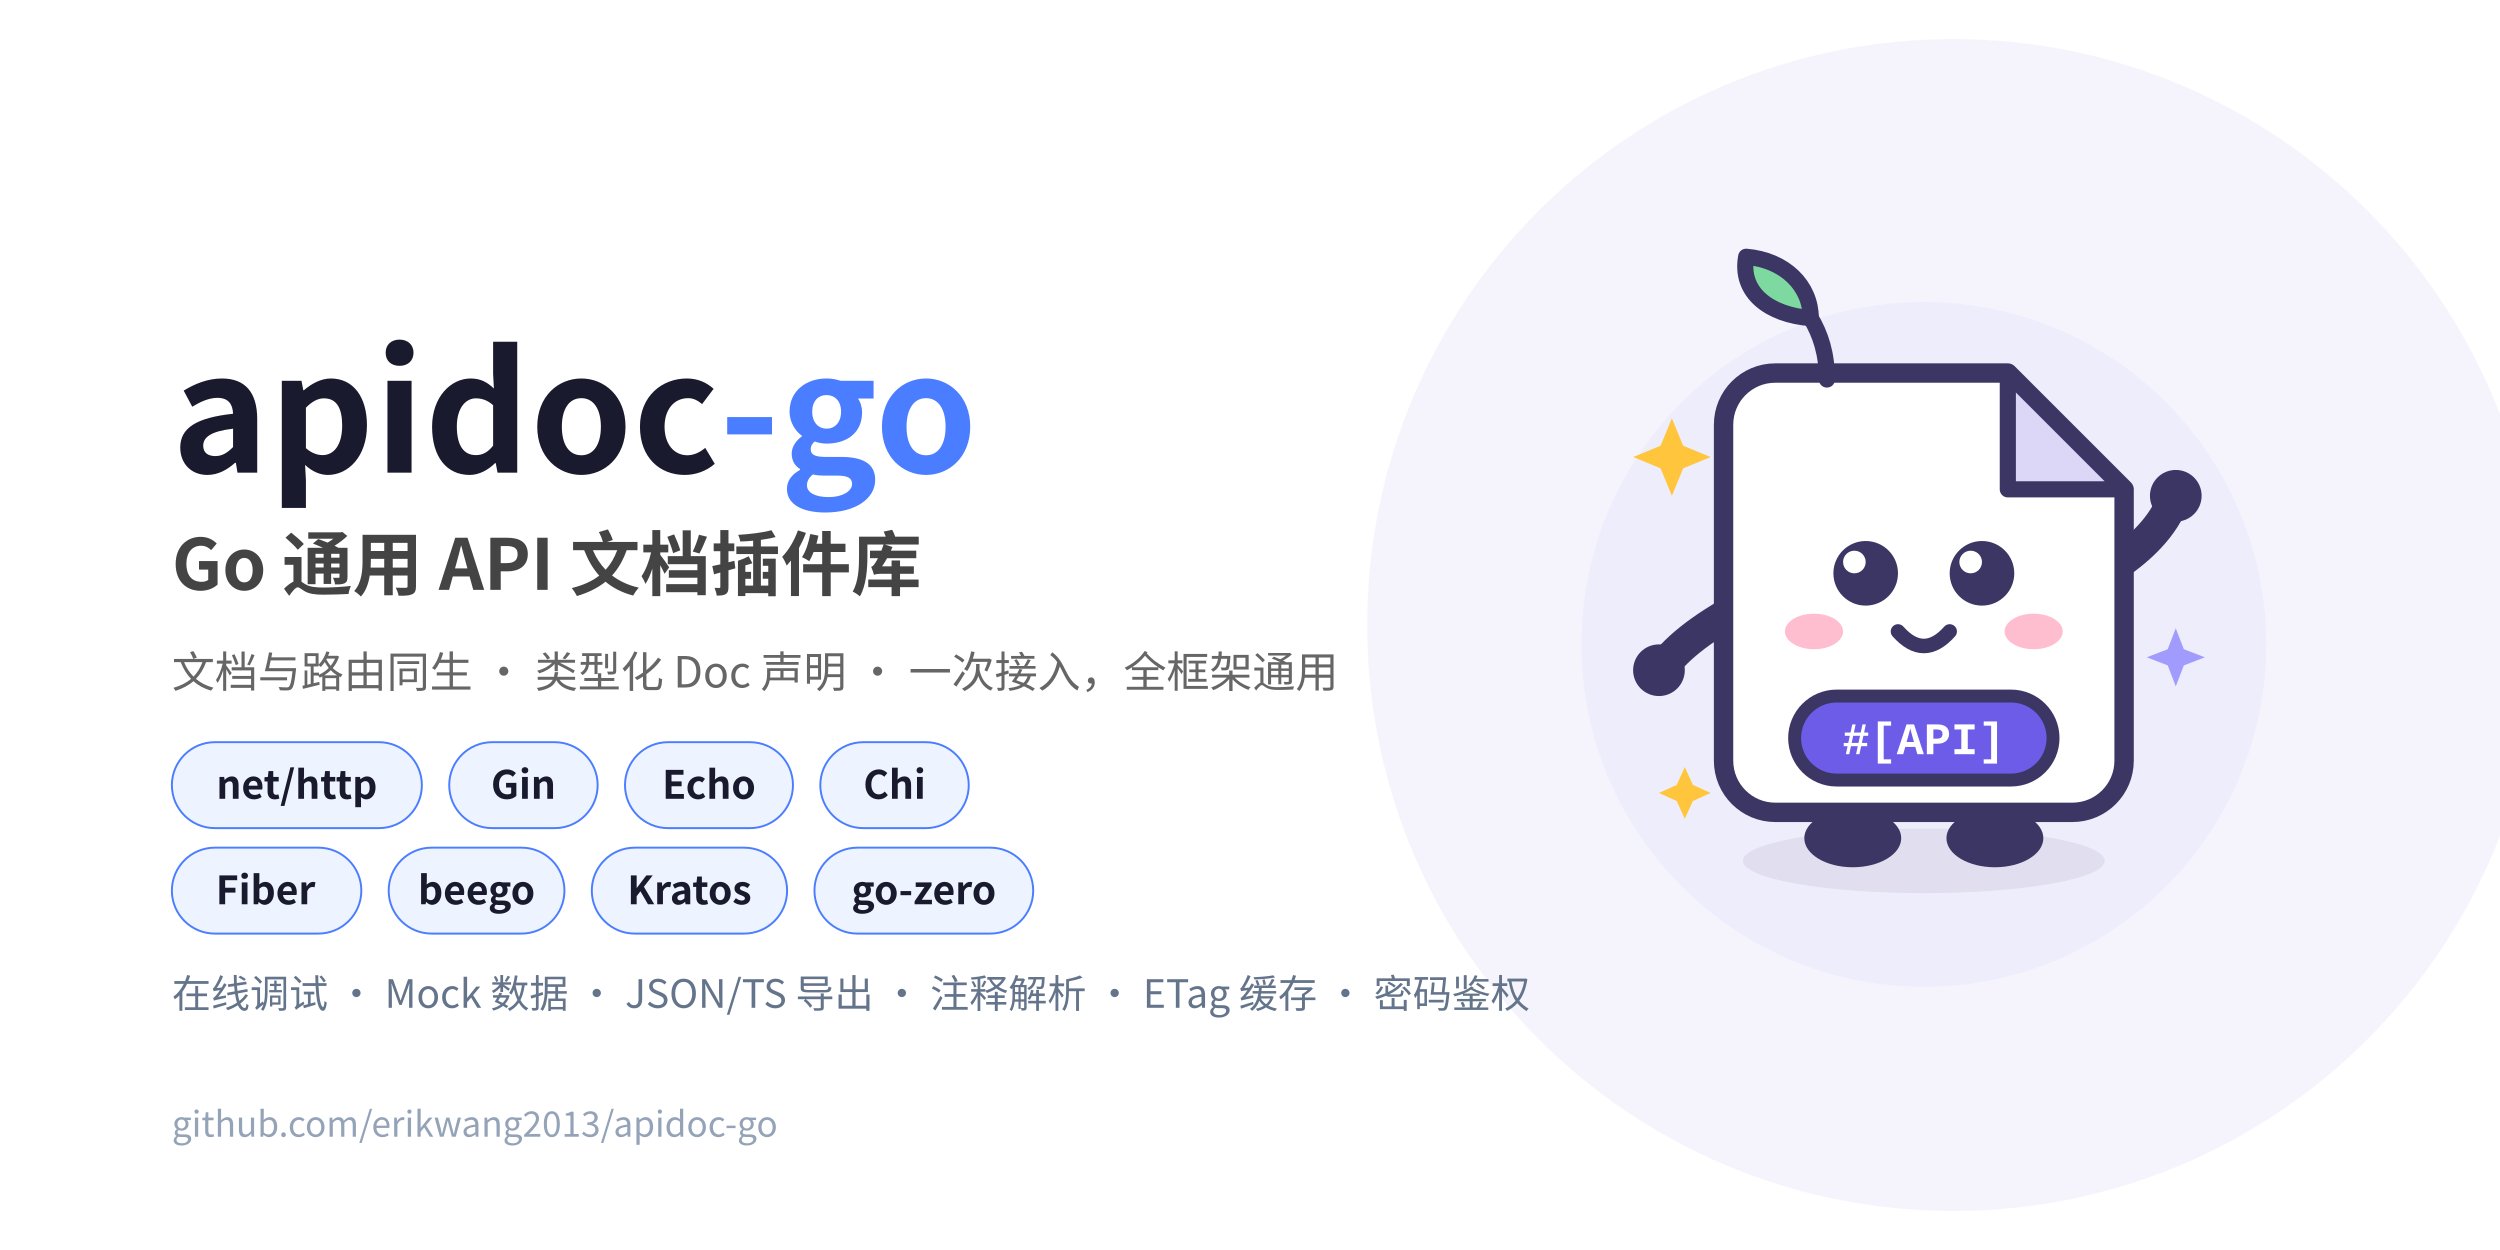
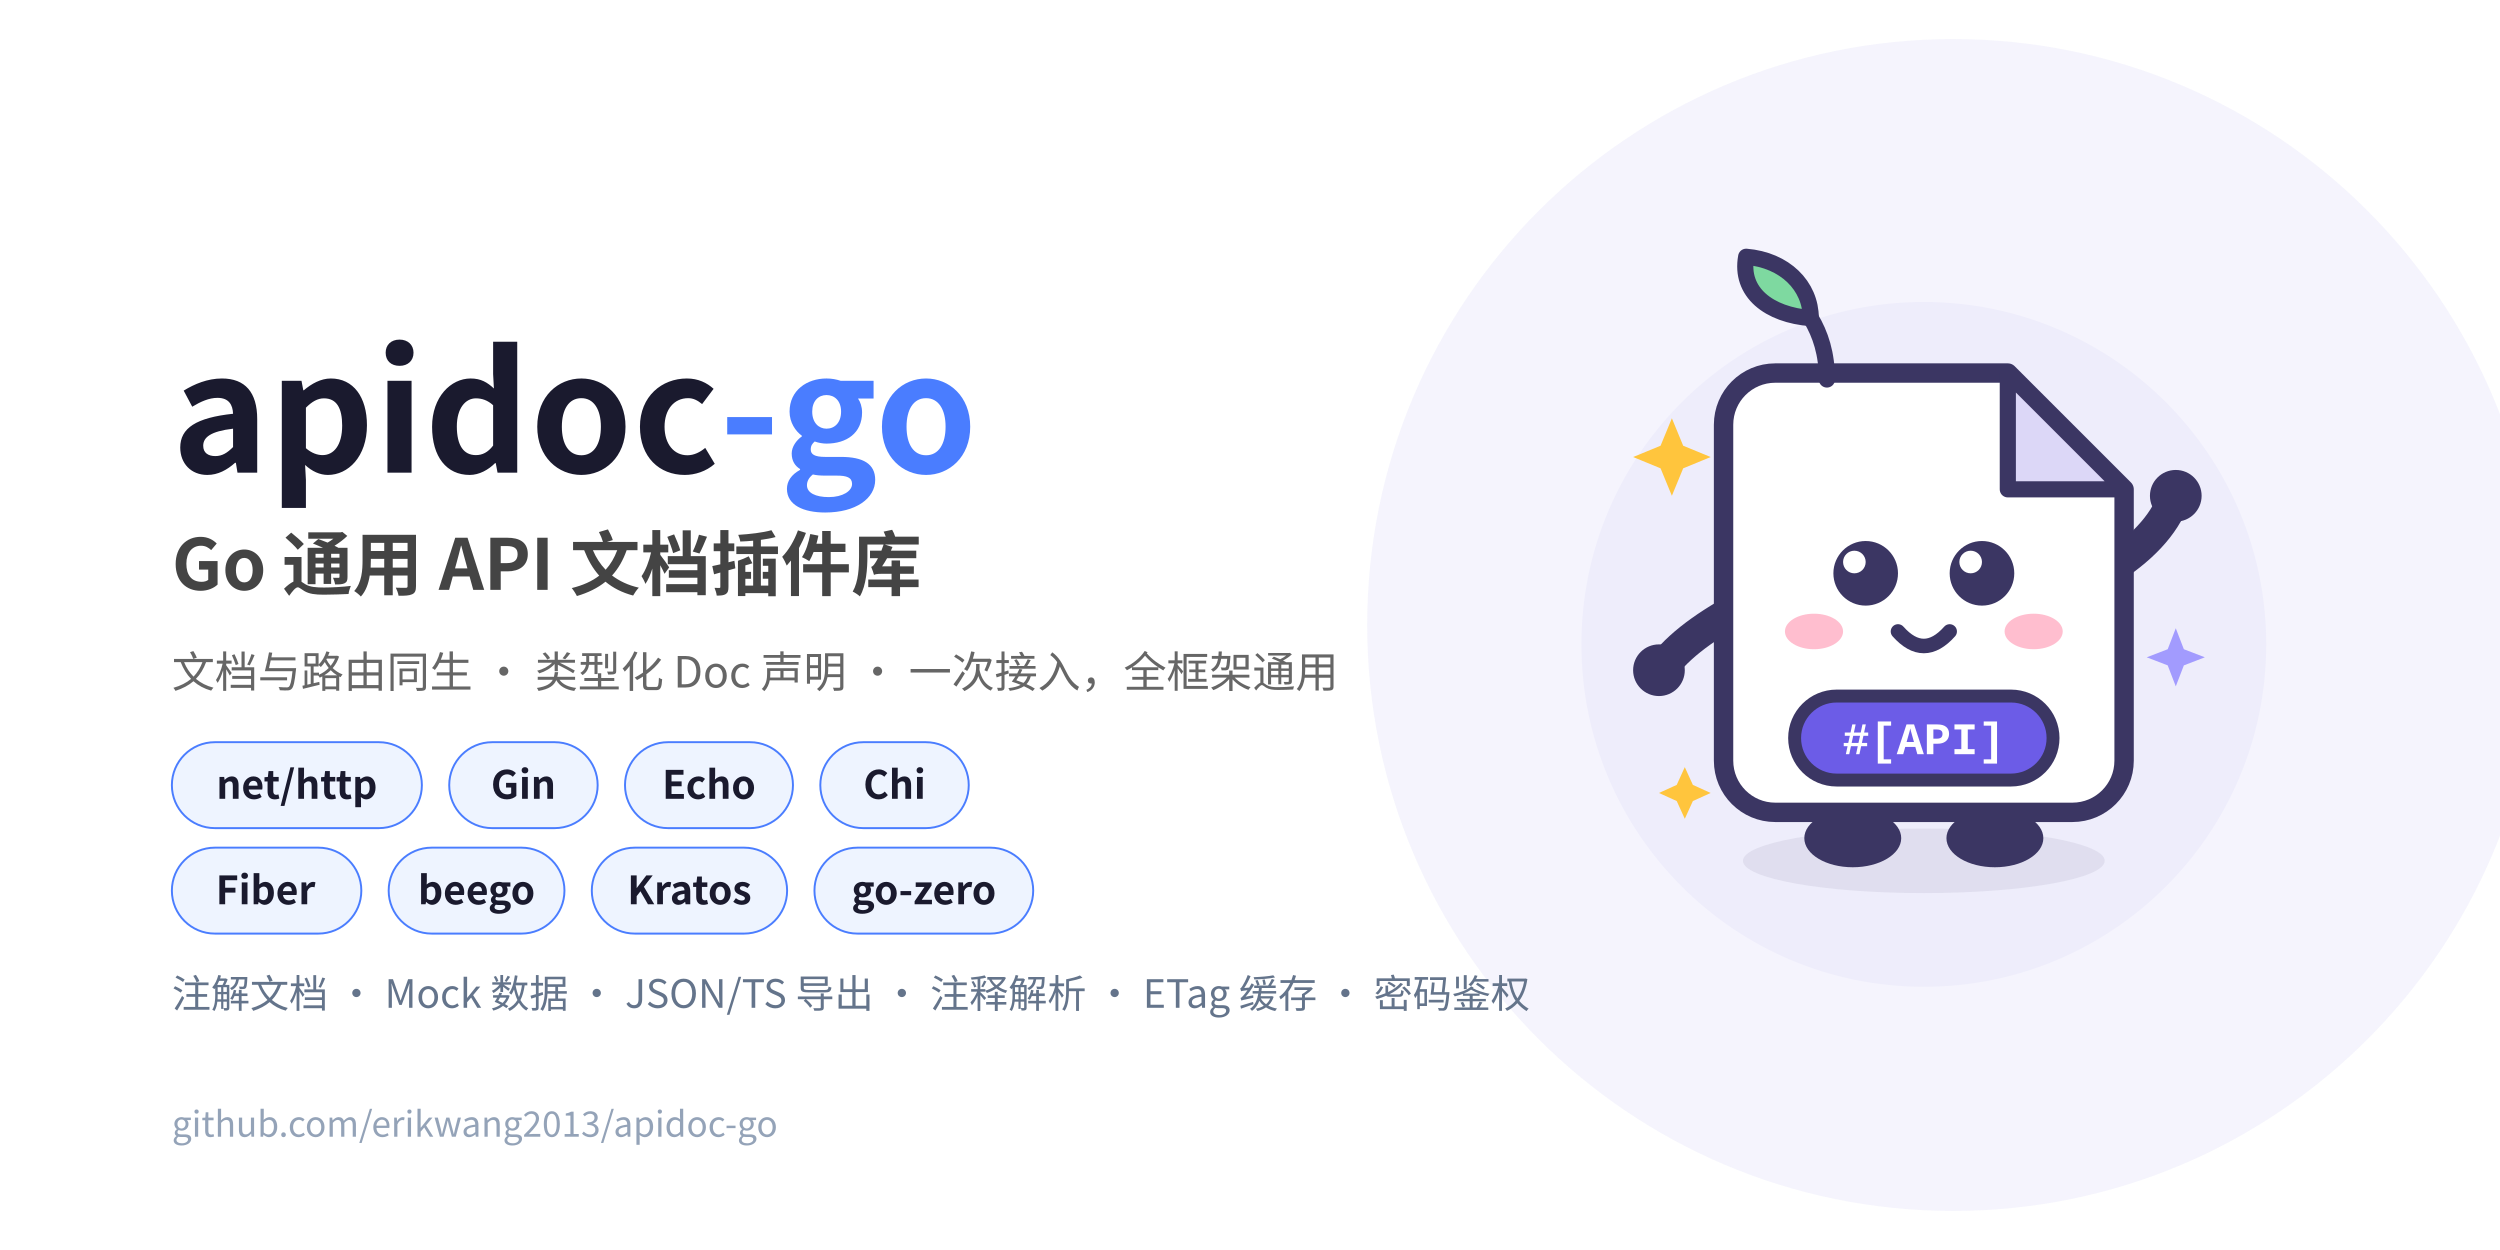
<svg xmlns="http://www.w3.org/2000/svg" width="1280" height="640" viewBox="0 0 1280 640" font-family="'Noto Sans CJK SC', 'Source Han Sans SC', sans-serif">
  <rect width="1280" height="640" fill="#ffffff" />
  <circle cx="1000" cy="320" r="300" fill="#EEEDFB" opacity=".6" />
  <text x="88" y="242" font-size="84" font-weight="800" fill="#1a1a2e">apidoc<tspan fill="#4a7dff">-go</tspan>
  </text>
  <text x="88" y="302" font-size="36" font-weight="600" fill="#444">Go 通用 API 文档插件库</text>
  <text x="88" y="352" font-size="22" fill="#666">文档与路由同生 · 类型化 Doc 声明 · 一次接入，全框架通用</text>
  <g font-size="20" font-weight="600">
    <rect x="88" y="380" width="128" height="44" rx="22" fill="#eef4ff" stroke="#4a7dff" />
    <text x="152" y="409" text-anchor="middle" fill="#1a1a2e">net/http</text>
    <rect x="230" y="380" width="76" height="44" rx="22" fill="#eef4ff" stroke="#4a7dff" />
    <text x="268" y="409" text-anchor="middle" fill="#1a1a2e">Gin</text>
    <rect x="320" y="380" width="86" height="44" rx="22" fill="#eef4ff" stroke="#4a7dff" />
    <text x="363" y="409" text-anchor="middle" fill="#1a1a2e">Echo</text>
    <rect x="420" y="380" width="76" height="44" rx="22" fill="#eef4ff" stroke="#4a7dff" />
    <text x="458" y="409" text-anchor="middle" fill="#1a1a2e">Chi</text>
    <rect x="88" y="434" width="97" height="44" rx="22" fill="#eef4ff" stroke="#4a7dff" />
    <text x="136" y="463" text-anchor="middle" fill="#1a1a2e">Fiber</text>
    <rect x="199" y="434" width="90" height="44" rx="22" fill="#eef4ff" stroke="#4a7dff" />
    <text x="244" y="463" text-anchor="middle" fill="#1a1a2e">beego</text>
    <rect x="303" y="434" width="100" height="44" rx="22" fill="#eef4ff" stroke="#4a7dff" />
    <text x="353" y="463" text-anchor="middle" fill="#1a1a2e">Kratos</text>
    <rect x="417" y="434" width="112" height="44" rx="22" fill="#eef4ff" stroke="#4a7dff" />
    <text x="473" y="463" text-anchor="middle" fill="#1a1a2e">go-zero</text>
  </g>
-   <text x="88" y="516" font-size="20" fill="#64748b">在线调试 · Mock 数据 · JSON/TS 导出 · 注释解析 · ETag 缓存 · 密码鉴权</text>
+   <text x="88" y="516" font-size="20" fill="#64748b">注解文档 · Mock 数据 · JSON/TS 导出 · 注释解析 · ETag 缓存 · 密码鉴权</text>
  <text x="88" y="582" font-size="18" fill="#94a3b8">github.com/erikwang2013/apidoc-go</text>
  <svg x="770" y="105" width="430" height="430" viewBox="0 0 260 260" role="img" aria-label="Apidoc 宠物">
    <circle cx="130" cy="136" r="106" fill="#EEEDFB" />
    <ellipse cx="130" cy="203" rx="56" ry="10" fill="#3B3663" opacity=".08" />
    <g stroke-linecap="round" stroke-linejoin="round">
      <g fill="none" stroke="#3B3663" stroke-width="10">
        <path d="M 78 122 Q 58 132 50 142" />
        <path d="M 182 116 Q 200 106 206 94" />
      </g>
      <g fill="#3B3663">
        <ellipse cx="108" cy="196" rx="15" ry="9" />
        <ellipse cx="152" cy="196" rx="15" ry="9" />
      </g>
      <path d="M 84 52 H 156 L 192 88 V 172 A 16 16 0 0 1 176 188 H 84 A 16 16 0 0 1 68 172 V 68 A 16 16 0 0 1 84 52 Z" fill="#FFFFFF" stroke="#3B3663" stroke-width="6" />
      <path d="M 156 52 L 156 88 L 192 88 Z" fill="#DCD7F7" stroke="#3B3663" stroke-width="5" />
      <path d="M 100 54 C 100 46 98 40 95 35" fill="none" stroke="#3B3663" stroke-width="5" />
      <path d="M 95 35 C 82 34 73 27 75 16 C 87 17 95 25 95 35 Z" fill="#7ED9A0" stroke="#3B3663" stroke-width="5" />
      <g fill="#3B3663">
        <circle cx="112" cy="114" r="10" />
        <circle cx="148" cy="114" r="10" />
      </g>
      <g fill="#FFFFFF">
        <circle cx="108.5" cy="110.5" r="3.5" />
        <circle cx="144.5" cy="110.5" r="3.5" />
      </g>
      <g fill="#FFB3C7" opacity=".85">
        <ellipse cx="96" cy="132" rx="9" ry="5.5" />
        <ellipse cx="164" cy="132" rx="9" ry="5.5" />
      </g>
      <path d="M 122 132 Q 130 141 138 132" fill="none" stroke="#3B3663" stroke-width="4.5" />
      <rect x="90" y="152" width="80" height="26" rx="13" fill="#6C5CE7" stroke="#3B3663" stroke-width="4" />
      <text x="130" y="170" text-anchor="middle" font-family="SFMono-Regular, Consolas, 'Liberation Mono', Menlo, monospace" font-size="14" font-weight="700" fill="#FFFFFF">#[API]</text>
      <g fill="#3B3663">
        <circle cx="48" cy="144" r="8" />
        <circle cx="208" cy="90" r="8" />
      </g>
      <g fill="#FFC53D">
        <path d="M 52 66 L 55.5 74.5 L 64 78 L 55.5 81.5 L 52 90 L 48.5 81.5 L 40 78 L 48.5 74.5 Z" />
        <path d="M 56 174 L 58.5 179.5 L 64 182 L 58.5 184.5 L 56 190 L 53.5 184.5 L 48 182 L 53.5 179.5 Z" />
      </g>
      <path d="M 208 131 L 210.5 137.5 L 217 140 L 210.5 142.5 L 208 149 L 205.5 142.5 L 199 140 L 205.5 137.5 Z" fill="#A29BFE" />
    </g>
  </svg>
</svg>
